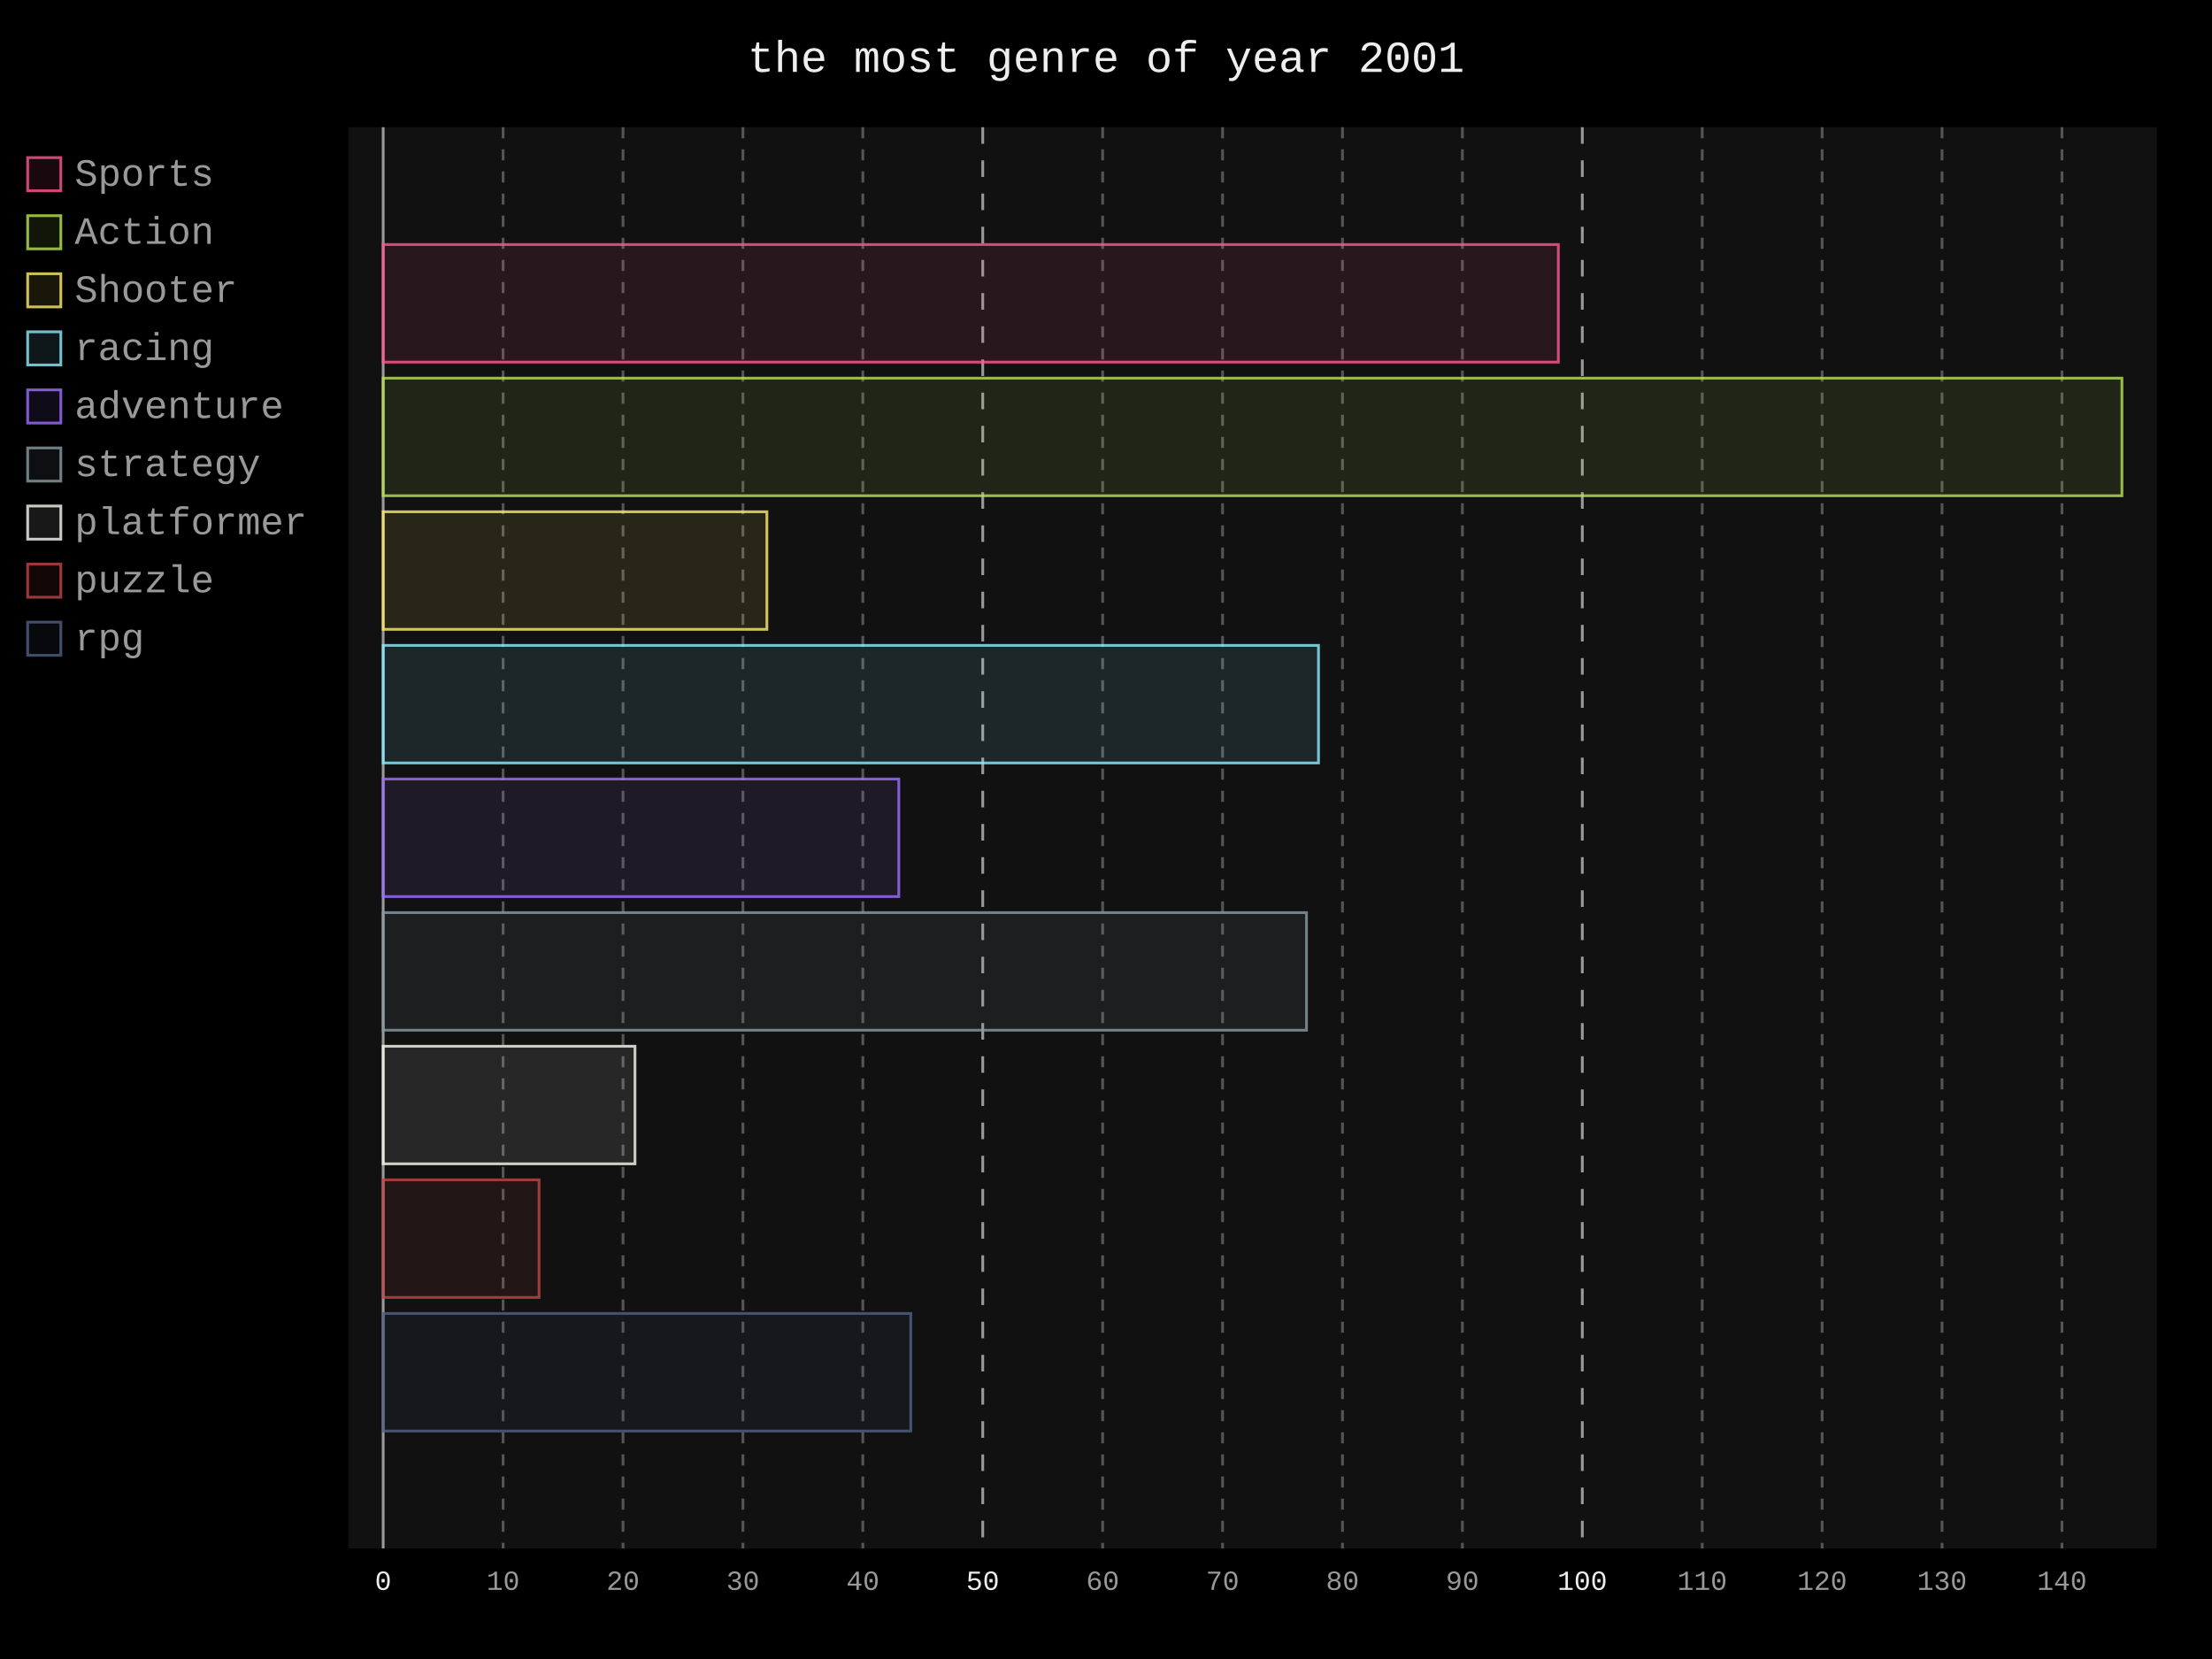
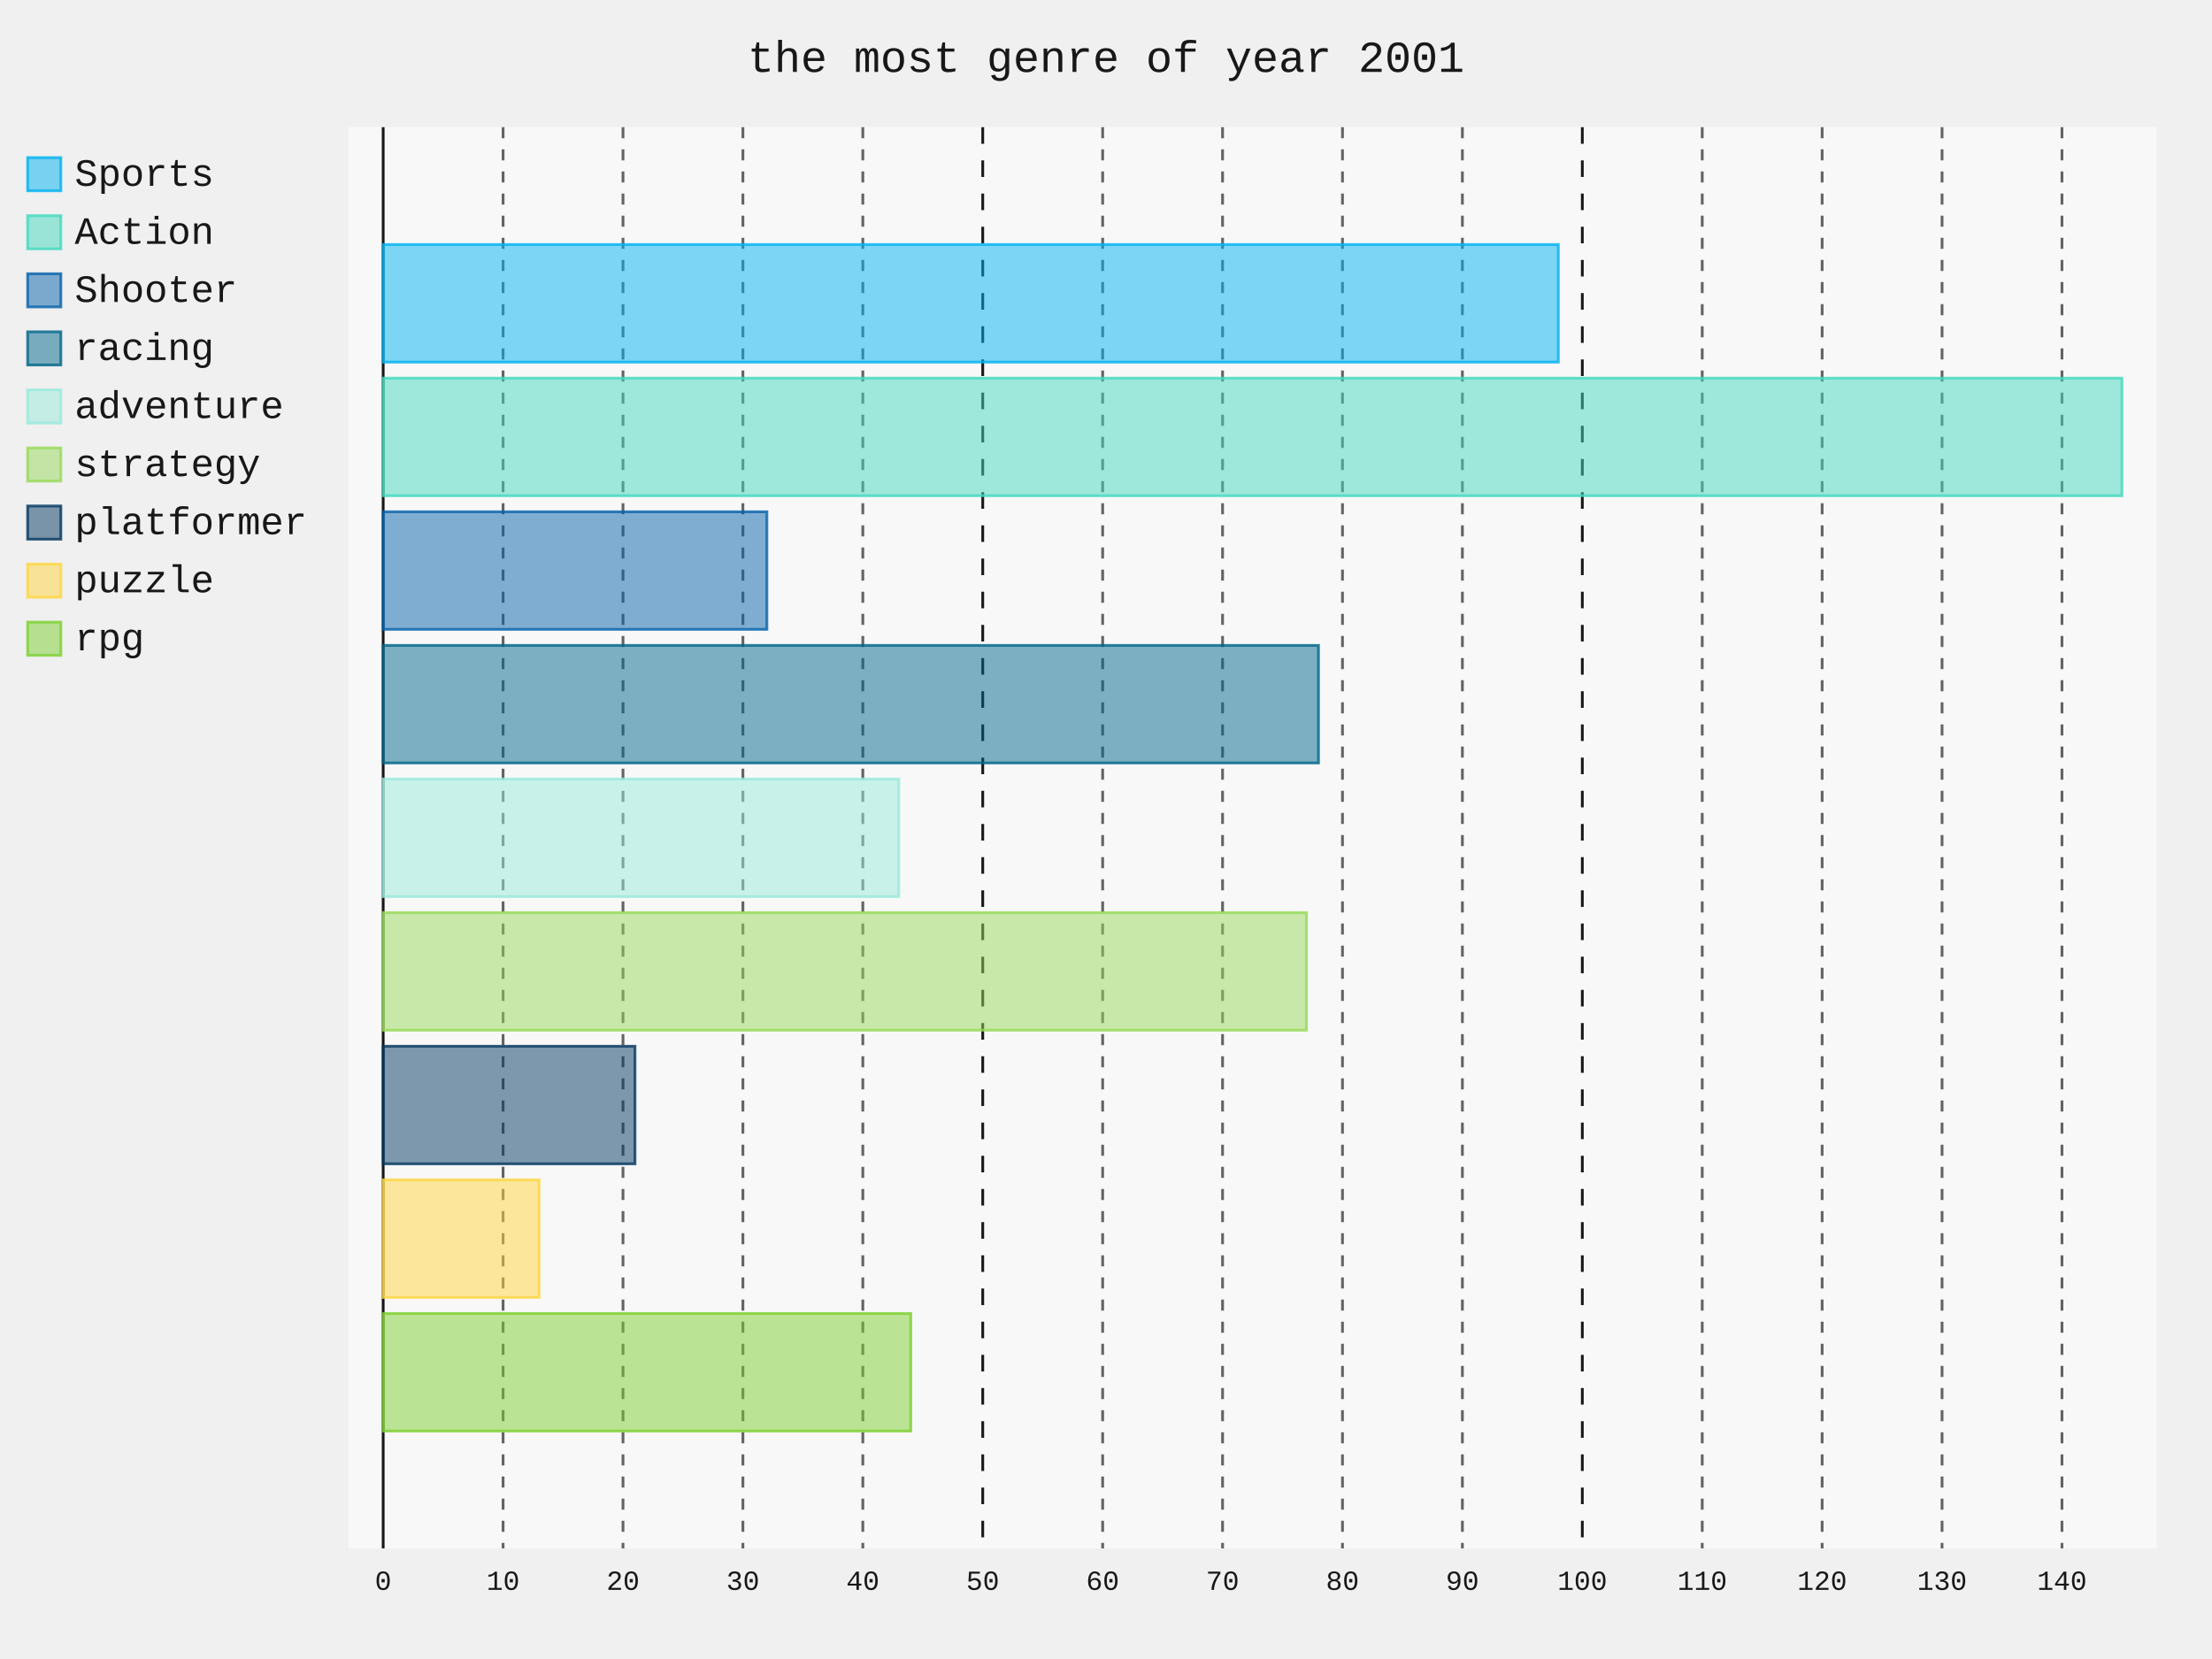
- <svg xmlns="http://www.w3.org/2000/svg" class="pygal-chart" id="chart-e5fc804e-d896-405c-8240-5a1a4aeeba96" viewBox="0 0 800 600">
+ <svg xmlns="http://www.w3.org/2000/svg" class="pygal-chart" id="chart-00113c27-ea62-4148-94c3-07bf40917268" viewBox="0 0 800 600">
  <defs>
-     <style type="text/css">#chart-e5fc804e-d896-405c-8240-5a1a4aeeba96{-webkit-user-select:none;-webkit-font-smoothing:antialiased;font-family:Consolas,"Liberation Mono",Menlo,Courier,monospace}#chart-e5fc804e-d896-405c-8240-5a1a4aeeba96 .title{font-family:Consolas,"Liberation Mono",Menlo,Courier,monospace;font-size:16px}#chart-e5fc804e-d896-405c-8240-5a1a4aeeba96 .legends .legend text{font-family:Consolas,"Liberation Mono",Menlo,Courier,monospace;font-size:14px}#chart-e5fc804e-d896-405c-8240-5a1a4aeeba96 .axis text{font-family:Consolas,"Liberation Mono",Menlo,Courier,monospace;font-size:10px}#chart-e5fc804e-d896-405c-8240-5a1a4aeeba96 .axis text.major{font-family:Consolas,"Liberation Mono",Menlo,Courier,monospace;font-size:10px}#chart-e5fc804e-d896-405c-8240-5a1a4aeeba96 .text-overlay text.value{font-family:Consolas,"Liberation Mono",Menlo,Courier,monospace;font-size:16px}#chart-e5fc804e-d896-405c-8240-5a1a4aeeba96 .text-overlay text.label{font-family:Consolas,"Liberation Mono",Menlo,Courier,monospace;font-size:10px}#chart-e5fc804e-d896-405c-8240-5a1a4aeeba96 .tooltip{font-family:Consolas,"Liberation Mono",Menlo,Courier,monospace;font-size:14px}#chart-e5fc804e-d896-405c-8240-5a1a4aeeba96 text.no_data{font-family:Consolas,"Liberation Mono",Menlo,Courier,monospace;font-size:64px}
- #chart-e5fc804e-d896-405c-8240-5a1a4aeeba96{background-color:black}#chart-e5fc804e-d896-405c-8240-5a1a4aeeba96 path,#chart-e5fc804e-d896-405c-8240-5a1a4aeeba96 line,#chart-e5fc804e-d896-405c-8240-5a1a4aeeba96 rect,#chart-e5fc804e-d896-405c-8240-5a1a4aeeba96 circle{-webkit-transition:1s ease-out;-moz-transition:1s ease-out;transition:1s ease-out}#chart-e5fc804e-d896-405c-8240-5a1a4aeeba96 .graph &gt; .background{fill:black}#chart-e5fc804e-d896-405c-8240-5a1a4aeeba96 .plot &gt; .background{fill:#111}#chart-e5fc804e-d896-405c-8240-5a1a4aeeba96 .graph{fill:#999}#chart-e5fc804e-d896-405c-8240-5a1a4aeeba96 text.no_data{fill:#eee}#chart-e5fc804e-d896-405c-8240-5a1a4aeeba96 .title{fill:#eee}#chart-e5fc804e-d896-405c-8240-5a1a4aeeba96 .legends .legend text{fill:#999}#chart-e5fc804e-d896-405c-8240-5a1a4aeeba96 .legends .legend:hover text{fill:#eee}#chart-e5fc804e-d896-405c-8240-5a1a4aeeba96 .axis .line{stroke:#eee}#chart-e5fc804e-d896-405c-8240-5a1a4aeeba96 .axis .guide.line{stroke:#555}#chart-e5fc804e-d896-405c-8240-5a1a4aeeba96 .axis .major.line{stroke:#999}#chart-e5fc804e-d896-405c-8240-5a1a4aeeba96 .axis text.major{fill:#eee}#chart-e5fc804e-d896-405c-8240-5a1a4aeeba96 .axis.y .guides:hover .guide.line,#chart-e5fc804e-d896-405c-8240-5a1a4aeeba96 .line-graph .axis.x .guides:hover .guide.line,#chart-e5fc804e-d896-405c-8240-5a1a4aeeba96 .stackedline-graph .axis.x .guides:hover .guide.line,#chart-e5fc804e-d896-405c-8240-5a1a4aeeba96 .xy-graph .axis.x .guides:hover .guide.line{stroke:#eee}#chart-e5fc804e-d896-405c-8240-5a1a4aeeba96 .axis .guides:hover text{fill:#eee}#chart-e5fc804e-d896-405c-8240-5a1a4aeeba96 .reactive{fill-opacity:.1;stroke-opacity:.8}#chart-e5fc804e-d896-405c-8240-5a1a4aeeba96 .ci{stroke:#999}#chart-e5fc804e-d896-405c-8240-5a1a4aeeba96 .reactive.active,#chart-e5fc804e-d896-405c-8240-5a1a4aeeba96 .active .reactive{fill-opacity:.75;stroke-opacity:.9;stroke-width:4}#chart-e5fc804e-d896-405c-8240-5a1a4aeeba96 .ci .reactive.active{stroke-width:1.5}#chart-e5fc804e-d896-405c-8240-5a1a4aeeba96 .series text{fill:#eee}#chart-e5fc804e-d896-405c-8240-5a1a4aeeba96 .tooltip rect{fill:#111;stroke:#eee;-webkit-transition:opacity 1s ease-out;-moz-transition:opacity 1s ease-out;transition:opacity 1s ease-out}#chart-e5fc804e-d896-405c-8240-5a1a4aeeba96 .tooltip .label{fill:#999}#chart-e5fc804e-d896-405c-8240-5a1a4aeeba96 .tooltip .label{fill:#999}#chart-e5fc804e-d896-405c-8240-5a1a4aeeba96 .tooltip .legend{font-size:.8em;fill:#555}#chart-e5fc804e-d896-405c-8240-5a1a4aeeba96 .tooltip .x_label{font-size:.6em;fill:#eee}#chart-e5fc804e-d896-405c-8240-5a1a4aeeba96 .tooltip .xlink{font-size:.5em;text-decoration:underline}#chart-e5fc804e-d896-405c-8240-5a1a4aeeba96 .tooltip .value{font-size:1.5em}#chart-e5fc804e-d896-405c-8240-5a1a4aeeba96 .bound{font-size:.5em}#chart-e5fc804e-d896-405c-8240-5a1a4aeeba96 .max-value{font-size:.75em;fill:#555}#chart-e5fc804e-d896-405c-8240-5a1a4aeeba96 .map-element{fill:#111;stroke:#555 !important}#chart-e5fc804e-d896-405c-8240-5a1a4aeeba96 .map-element .reactive{fill-opacity:inherit;stroke-opacity:inherit}#chart-e5fc804e-d896-405c-8240-5a1a4aeeba96 .color-0,#chart-e5fc804e-d896-405c-8240-5a1a4aeeba96 .color-0 a:visited{stroke:#ff5995;fill:#ff5995}#chart-e5fc804e-d896-405c-8240-5a1a4aeeba96 .color-1,#chart-e5fc804e-d896-405c-8240-5a1a4aeeba96 .color-1 a:visited{stroke:#b6e354;fill:#b6e354}#chart-e5fc804e-d896-405c-8240-5a1a4aeeba96 .color-2,#chart-e5fc804e-d896-405c-8240-5a1a4aeeba96 .color-2 a:visited{stroke:#feed6c;fill:#feed6c}#chart-e5fc804e-d896-405c-8240-5a1a4aeeba96 .color-3,#chart-e5fc804e-d896-405c-8240-5a1a4aeeba96 .color-3 a:visited{stroke:#8cedff;fill:#8cedff}#chart-e5fc804e-d896-405c-8240-5a1a4aeeba96 .color-4,#chart-e5fc804e-d896-405c-8240-5a1a4aeeba96 .color-4 a:visited{stroke:#9e6ffe;fill:#9e6ffe}#chart-e5fc804e-d896-405c-8240-5a1a4aeeba96 .color-5,#chart-e5fc804e-d896-405c-8240-5a1a4aeeba96 .color-5 a:visited{stroke:#899ca1;fill:#899ca1}#chart-e5fc804e-d896-405c-8240-5a1a4aeeba96 .color-6,#chart-e5fc804e-d896-405c-8240-5a1a4aeeba96 .color-6 a:visited{stroke:#f8f8f2;fill:#f8f8f2}#chart-e5fc804e-d896-405c-8240-5a1a4aeeba96 .color-7,#chart-e5fc804e-d896-405c-8240-5a1a4aeeba96 .color-7 a:visited{stroke:#bf4646;fill:#bf4646}#chart-e5fc804e-d896-405c-8240-5a1a4aeeba96 .color-8,#chart-e5fc804e-d896-405c-8240-5a1a4aeeba96 .color-8 a:visited{stroke:#516083;fill:#516083}#chart-e5fc804e-d896-405c-8240-5a1a4aeeba96 .text-overlay .color-0 text{fill:black}#chart-e5fc804e-d896-405c-8240-5a1a4aeeba96 .text-overlay .color-1 text{fill:black}#chart-e5fc804e-d896-405c-8240-5a1a4aeeba96 .text-overlay .color-2 text{fill:black}#chart-e5fc804e-d896-405c-8240-5a1a4aeeba96 .text-overlay .color-3 text{fill:black}#chart-e5fc804e-d896-405c-8240-5a1a4aeeba96 .text-overlay .color-4 text{fill:black}#chart-e5fc804e-d896-405c-8240-5a1a4aeeba96 .text-overlay .color-5 text{fill:black}#chart-e5fc804e-d896-405c-8240-5a1a4aeeba96 .text-overlay .color-6 text{fill:black}#chart-e5fc804e-d896-405c-8240-5a1a4aeeba96 .text-overlay .color-7 text{fill:black}#chart-e5fc804e-d896-405c-8240-5a1a4aeeba96 .text-overlay .color-8 text{fill:black}
- #chart-e5fc804e-d896-405c-8240-5a1a4aeeba96 text.no_data{text-anchor:middle}#chart-e5fc804e-d896-405c-8240-5a1a4aeeba96 .guide.line{fill:none}#chart-e5fc804e-d896-405c-8240-5a1a4aeeba96 .centered{text-anchor:middle}#chart-e5fc804e-d896-405c-8240-5a1a4aeeba96 .title{text-anchor:middle}#chart-e5fc804e-d896-405c-8240-5a1a4aeeba96 .legends .legend text{fill-opacity:1}#chart-e5fc804e-d896-405c-8240-5a1a4aeeba96 .axis.x text{text-anchor:middle}#chart-e5fc804e-d896-405c-8240-5a1a4aeeba96 .axis.x:not(.web) text[transform]{text-anchor:start}#chart-e5fc804e-d896-405c-8240-5a1a4aeeba96 .axis.x:not(.web) text[transform].backwards{text-anchor:end}#chart-e5fc804e-d896-405c-8240-5a1a4aeeba96 .axis.y text{text-anchor:end}#chart-e5fc804e-d896-405c-8240-5a1a4aeeba96 .axis.y text[transform].backwards{text-anchor:start}#chart-e5fc804e-d896-405c-8240-5a1a4aeeba96 .axis.y2 text{text-anchor:start}#chart-e5fc804e-d896-405c-8240-5a1a4aeeba96 .axis.y2 text[transform].backwards{text-anchor:end}#chart-e5fc804e-d896-405c-8240-5a1a4aeeba96 .axis .guide.line{stroke-dasharray:4,4}#chart-e5fc804e-d896-405c-8240-5a1a4aeeba96 .axis .major.guide.line{stroke-dasharray:6,6}#chart-e5fc804e-d896-405c-8240-5a1a4aeeba96 .horizontal .axis.y .guide.line,#chart-e5fc804e-d896-405c-8240-5a1a4aeeba96 .horizontal .axis.y2 .guide.line,#chart-e5fc804e-d896-405c-8240-5a1a4aeeba96 .vertical .axis.x .guide.line{opacity:0}#chart-e5fc804e-d896-405c-8240-5a1a4aeeba96 .horizontal .axis.always_show .guide.line,#chart-e5fc804e-d896-405c-8240-5a1a4aeeba96 .vertical .axis.always_show .guide.line{opacity:1 !important}#chart-e5fc804e-d896-405c-8240-5a1a4aeeba96 .axis.y .guides:hover .guide.line,#chart-e5fc804e-d896-405c-8240-5a1a4aeeba96 .axis.y2 .guides:hover .guide.line,#chart-e5fc804e-d896-405c-8240-5a1a4aeeba96 .axis.x .guides:hover .guide.line{opacity:1}#chart-e5fc804e-d896-405c-8240-5a1a4aeeba96 .axis .guides:hover text{opacity:1}#chart-e5fc804e-d896-405c-8240-5a1a4aeeba96 .nofill{fill:none}#chart-e5fc804e-d896-405c-8240-5a1a4aeeba96 .subtle-fill{fill-opacity:.2}#chart-e5fc804e-d896-405c-8240-5a1a4aeeba96 .dot{stroke-width:1px;fill-opacity:1}#chart-e5fc804e-d896-405c-8240-5a1a4aeeba96 .dot.active{stroke-width:5px}#chart-e5fc804e-d896-405c-8240-5a1a4aeeba96 .dot.negative{fill:transparent}#chart-e5fc804e-d896-405c-8240-5a1a4aeeba96 text,#chart-e5fc804e-d896-405c-8240-5a1a4aeeba96 tspan{stroke:none !important}#chart-e5fc804e-d896-405c-8240-5a1a4aeeba96 .series text.active{opacity:1}#chart-e5fc804e-d896-405c-8240-5a1a4aeeba96 .tooltip rect{fill-opacity:.95;stroke-width:.5}#chart-e5fc804e-d896-405c-8240-5a1a4aeeba96 .tooltip text{fill-opacity:1}#chart-e5fc804e-d896-405c-8240-5a1a4aeeba96 .showable{visibility:hidden}#chart-e5fc804e-d896-405c-8240-5a1a4aeeba96 .showable.shown{visibility:visible}#chart-e5fc804e-d896-405c-8240-5a1a4aeeba96 .gauge-background{fill:rgba(229,229,229,1);stroke:none}#chart-e5fc804e-d896-405c-8240-5a1a4aeeba96 .bg-lines{stroke:black;stroke-width:2px}</style>
+     <style type="text/css">#chart-00113c27-ea62-4148-94c3-07bf40917268{-webkit-user-select:none;-webkit-font-smoothing:antialiased;font-family:Consolas,"Liberation Mono",Menlo,Courier,monospace}#chart-00113c27-ea62-4148-94c3-07bf40917268 .title{font-family:Consolas,"Liberation Mono",Menlo,Courier,monospace;font-size:16px}#chart-00113c27-ea62-4148-94c3-07bf40917268 .legends .legend text{font-family:Consolas,"Liberation Mono",Menlo,Courier,monospace;font-size:14px}#chart-00113c27-ea62-4148-94c3-07bf40917268 .axis text{font-family:Consolas,"Liberation Mono",Menlo,Courier,monospace;font-size:10px}#chart-00113c27-ea62-4148-94c3-07bf40917268 .axis text.major{font-family:Consolas,"Liberation Mono",Menlo,Courier,monospace;font-size:10px}#chart-00113c27-ea62-4148-94c3-07bf40917268 .text-overlay text.value{font-family:Consolas,"Liberation Mono",Menlo,Courier,monospace;font-size:16px}#chart-00113c27-ea62-4148-94c3-07bf40917268 .text-overlay text.label{font-family:Consolas,"Liberation Mono",Menlo,Courier,monospace;font-size:10px}#chart-00113c27-ea62-4148-94c3-07bf40917268 .tooltip{font-family:Consolas,"Liberation Mono",Menlo,Courier,monospace;font-size:14px}#chart-00113c27-ea62-4148-94c3-07bf40917268 text.no_data{font-family:Consolas,"Liberation Mono",Menlo,Courier,monospace;font-size:64px}
+ #chart-00113c27-ea62-4148-94c3-07bf40917268{background-color:#f0f0f0}#chart-00113c27-ea62-4148-94c3-07bf40917268 path,#chart-00113c27-ea62-4148-94c3-07bf40917268 line,#chart-00113c27-ea62-4148-94c3-07bf40917268 rect,#chart-00113c27-ea62-4148-94c3-07bf40917268 circle{-webkit-transition:250ms ease-in;-moz-transition:250ms ease-in;transition:250ms ease-in}#chart-00113c27-ea62-4148-94c3-07bf40917268 .graph &gt; .background{fill:#f0f0f0}#chart-00113c27-ea62-4148-94c3-07bf40917268 .plot &gt; .background{fill:#f8f8f8}#chart-00113c27-ea62-4148-94c3-07bf40917268 .graph{fill:rgba(0,0,0,0.9)}#chart-00113c27-ea62-4148-94c3-07bf40917268 text.no_data{fill:rgba(0,0,0,0.9)}#chart-00113c27-ea62-4148-94c3-07bf40917268 .title{fill:rgba(0,0,0,0.9)}#chart-00113c27-ea62-4148-94c3-07bf40917268 .legends .legend text{fill:rgba(0,0,0,0.9)}#chart-00113c27-ea62-4148-94c3-07bf40917268 .legends .legend:hover text{fill:rgba(0,0,0,0.9)}#chart-00113c27-ea62-4148-94c3-07bf40917268 .axis .line{stroke:rgba(0,0,0,0.9)}#chart-00113c27-ea62-4148-94c3-07bf40917268 .axis .guide.line{stroke:rgba(0,0,0,0.6)}#chart-00113c27-ea62-4148-94c3-07bf40917268 .axis .major.line{stroke:rgba(0,0,0,0.9)}#chart-00113c27-ea62-4148-94c3-07bf40917268 .axis text.major{fill:rgba(0,0,0,0.9)}#chart-00113c27-ea62-4148-94c3-07bf40917268 .axis.y .guides:hover .guide.line,#chart-00113c27-ea62-4148-94c3-07bf40917268 .line-graph .axis.x .guides:hover .guide.line,#chart-00113c27-ea62-4148-94c3-07bf40917268 .stackedline-graph .axis.x .guides:hover .guide.line,#chart-00113c27-ea62-4148-94c3-07bf40917268 .xy-graph .axis.x .guides:hover .guide.line{stroke:rgba(0,0,0,0.9)}#chart-00113c27-ea62-4148-94c3-07bf40917268 .axis .guides:hover text{fill:rgba(0,0,0,0.9)}#chart-00113c27-ea62-4148-94c3-07bf40917268 .reactive{fill-opacity:.5;stroke-opacity:.8}#chart-00113c27-ea62-4148-94c3-07bf40917268 .ci{stroke:rgba(0,0,0,0.9)}#chart-00113c27-ea62-4148-94c3-07bf40917268 .reactive.active,#chart-00113c27-ea62-4148-94c3-07bf40917268 .active .reactive{fill-opacity:.9;stroke-opacity:.9;stroke-width:4}#chart-00113c27-ea62-4148-94c3-07bf40917268 .ci .reactive.active{stroke-width:1.5}#chart-00113c27-ea62-4148-94c3-07bf40917268 .series text{fill:rgba(0,0,0,0.9)}#chart-00113c27-ea62-4148-94c3-07bf40917268 .tooltip rect{fill:#f8f8f8;stroke:rgba(0,0,0,0.9);-webkit-transition:opacity 250ms ease-in;-moz-transition:opacity 250ms ease-in;transition:opacity 250ms ease-in}#chart-00113c27-ea62-4148-94c3-07bf40917268 .tooltip .label{fill:rgba(0,0,0,0.9)}#chart-00113c27-ea62-4148-94c3-07bf40917268 .tooltip .label{fill:rgba(0,0,0,0.9)}#chart-00113c27-ea62-4148-94c3-07bf40917268 .tooltip .legend{font-size:.8em;fill:rgba(0,0,0,0.6)}#chart-00113c27-ea62-4148-94c3-07bf40917268 .tooltip .x_label{font-size:.6em;fill:rgba(0,0,0,0.9)}#chart-00113c27-ea62-4148-94c3-07bf40917268 .tooltip .xlink{font-size:.5em;text-decoration:underline}#chart-00113c27-ea62-4148-94c3-07bf40917268 .tooltip .value{font-size:1.5em}#chart-00113c27-ea62-4148-94c3-07bf40917268 .bound{font-size:.5em}#chart-00113c27-ea62-4148-94c3-07bf40917268 .max-value{font-size:.75em;fill:rgba(0,0,0,0.6)}#chart-00113c27-ea62-4148-94c3-07bf40917268 .map-element{fill:#f8f8f8;stroke:rgba(0,0,0,0.6) !important}#chart-00113c27-ea62-4148-94c3-07bf40917268 .map-element .reactive{fill-opacity:inherit;stroke-opacity:inherit}#chart-00113c27-ea62-4148-94c3-07bf40917268 .color-0,#chart-00113c27-ea62-4148-94c3-07bf40917268 .color-0 a:visited{stroke:#00b2f0;fill:#00b2f0}#chart-00113c27-ea62-4148-94c3-07bf40917268 .color-1,#chart-00113c27-ea62-4148-94c3-07bf40917268 .color-1 a:visited{stroke:#43d9be;fill:#43d9be}#chart-00113c27-ea62-4148-94c3-07bf40917268 .color-2,#chart-00113c27-ea62-4148-94c3-07bf40917268 .color-2 a:visited{stroke:#0662ab;fill:#0662ab}#chart-00113c27-ea62-4148-94c3-07bf40917268 .color-3,#chart-00113c27-ea62-4148-94c3-07bf40917268 .color-3 a:visited{stroke:#00668a;fill:#00668a}#chart-00113c27-ea62-4148-94c3-07bf40917268 .color-4,#chart-00113c27-ea62-4148-94c3-07bf40917268 .color-4 a:visited{stroke:#98eadb;fill:#98eadb}#chart-00113c27-ea62-4148-94c3-07bf40917268 .color-5,#chart-00113c27-ea62-4148-94c3-07bf40917268 .color-5 a:visited{stroke:#97d959;fill:#97d959}#chart-00113c27-ea62-4148-94c3-07bf40917268 .color-6,#chart-00113c27-ea62-4148-94c3-07bf40917268 .color-6 a:visited{stroke:#033861;fill:#033861}#chart-00113c27-ea62-4148-94c3-07bf40917268 .color-7,#chart-00113c27-ea62-4148-94c3-07bf40917268 .color-7 a:visited{stroke:#ffd541;fill:#ffd541}#chart-00113c27-ea62-4148-94c3-07bf40917268 .color-8,#chart-00113c27-ea62-4148-94c3-07bf40917268 .color-8 a:visited{stroke:#7dcf30;fill:#7dcf30}#chart-00113c27-ea62-4148-94c3-07bf40917268 .text-overlay .color-0 text{fill:black}#chart-00113c27-ea62-4148-94c3-07bf40917268 .text-overlay .color-1 text{fill:black}#chart-00113c27-ea62-4148-94c3-07bf40917268 .text-overlay .color-2 text{fill:black}#chart-00113c27-ea62-4148-94c3-07bf40917268 .text-overlay .color-3 text{fill:black}#chart-00113c27-ea62-4148-94c3-07bf40917268 .text-overlay .color-4 text{fill:black}#chart-00113c27-ea62-4148-94c3-07bf40917268 .text-overlay .color-5 text{fill:black}#chart-00113c27-ea62-4148-94c3-07bf40917268 .text-overlay .color-6 text{fill:black}#chart-00113c27-ea62-4148-94c3-07bf40917268 .text-overlay .color-7 text{fill:black}#chart-00113c27-ea62-4148-94c3-07bf40917268 .text-overlay .color-8 text{fill:black}
+ #chart-00113c27-ea62-4148-94c3-07bf40917268 text.no_data{text-anchor:middle}#chart-00113c27-ea62-4148-94c3-07bf40917268 .guide.line{fill:none}#chart-00113c27-ea62-4148-94c3-07bf40917268 .centered{text-anchor:middle}#chart-00113c27-ea62-4148-94c3-07bf40917268 .title{text-anchor:middle}#chart-00113c27-ea62-4148-94c3-07bf40917268 .legends .legend text{fill-opacity:1}#chart-00113c27-ea62-4148-94c3-07bf40917268 .axis.x text{text-anchor:middle}#chart-00113c27-ea62-4148-94c3-07bf40917268 .axis.x:not(.web) text[transform]{text-anchor:start}#chart-00113c27-ea62-4148-94c3-07bf40917268 .axis.x:not(.web) text[transform].backwards{text-anchor:end}#chart-00113c27-ea62-4148-94c3-07bf40917268 .axis.y text{text-anchor:end}#chart-00113c27-ea62-4148-94c3-07bf40917268 .axis.y text[transform].backwards{text-anchor:start}#chart-00113c27-ea62-4148-94c3-07bf40917268 .axis.y2 text{text-anchor:start}#chart-00113c27-ea62-4148-94c3-07bf40917268 .axis.y2 text[transform].backwards{text-anchor:end}#chart-00113c27-ea62-4148-94c3-07bf40917268 .axis .guide.line{stroke-dasharray:4,4}#chart-00113c27-ea62-4148-94c3-07bf40917268 .axis .major.guide.line{stroke-dasharray:6,6}#chart-00113c27-ea62-4148-94c3-07bf40917268 .horizontal .axis.y .guide.line,#chart-00113c27-ea62-4148-94c3-07bf40917268 .horizontal .axis.y2 .guide.line,#chart-00113c27-ea62-4148-94c3-07bf40917268 .vertical .axis.x .guide.line{opacity:0}#chart-00113c27-ea62-4148-94c3-07bf40917268 .horizontal .axis.always_show .guide.line,#chart-00113c27-ea62-4148-94c3-07bf40917268 .vertical .axis.always_show .guide.line{opacity:1 !important}#chart-00113c27-ea62-4148-94c3-07bf40917268 .axis.y .guides:hover .guide.line,#chart-00113c27-ea62-4148-94c3-07bf40917268 .axis.y2 .guides:hover .guide.line,#chart-00113c27-ea62-4148-94c3-07bf40917268 .axis.x .guides:hover .guide.line{opacity:1}#chart-00113c27-ea62-4148-94c3-07bf40917268 .axis .guides:hover text{opacity:1}#chart-00113c27-ea62-4148-94c3-07bf40917268 .nofill{fill:none}#chart-00113c27-ea62-4148-94c3-07bf40917268 .subtle-fill{fill-opacity:.2}#chart-00113c27-ea62-4148-94c3-07bf40917268 .dot{stroke-width:1px;fill-opacity:1}#chart-00113c27-ea62-4148-94c3-07bf40917268 .dot.active{stroke-width:5px}#chart-00113c27-ea62-4148-94c3-07bf40917268 .dot.negative{fill:transparent}#chart-00113c27-ea62-4148-94c3-07bf40917268 text,#chart-00113c27-ea62-4148-94c3-07bf40917268 tspan{stroke:none !important}#chart-00113c27-ea62-4148-94c3-07bf40917268 .series text.active{opacity:1}#chart-00113c27-ea62-4148-94c3-07bf40917268 .tooltip rect{fill-opacity:.95;stroke-width:.5}#chart-00113c27-ea62-4148-94c3-07bf40917268 .tooltip text{fill-opacity:1}#chart-00113c27-ea62-4148-94c3-07bf40917268 .showable{visibility:hidden}#chart-00113c27-ea62-4148-94c3-07bf40917268 .showable.shown{visibility:visible}#chart-00113c27-ea62-4148-94c3-07bf40917268 .gauge-background{fill:rgba(229,229,229,1);stroke:none}#chart-00113c27-ea62-4148-94c3-07bf40917268 .bg-lines{stroke:#f0f0f0;stroke-width:2px}</style>
  </defs>
  <g class="graph horizontalbar-graph horizontal">
    <rect class="background" height="600" width="800" x="0" y="0" />
    <g class="plot" transform="translate(126, 46)">
      <rect class="background" height="514" width="654.0" x="0" y="0" />
      <g class="axis x always_show">
        <g class="guides">
          <path class="axis major line" d="M12.577 0 v514" />
          <text class="major" x="12.577" y="529.0">0</text>
        </g>
        <g class="guides">
          <path class="guide line" d="M55.946 0 v514" />
          <text class="" x="55.946" y="529.0">10</text>
        </g>
        <g class="guides">
          <path class="guide line" d="M99.314 0 v514" />
          <text class="" x="99.314" y="529.0">20</text>
        </g>
        <g class="guides">
          <path class="guide line" d="M142.683 0 v514" />
          <text class="" x="142.683" y="529.0">30</text>
        </g>
        <g class="guides">
          <path class="guide line" d="M186.052 0 v514" />
          <text class="" x="186.052" y="529.0">40</text>
        </g>
        <g class="guides">
          <path class="major guide line" d="M229.42 0 v514" />
          <text class="major" x="229.42" y="529.0">50</text>
        </g>
        <g class="guides">
          <path class="guide line" d="M272.789 0 v514" />
          <text class="" x="272.789" y="529.0">60</text>
        </g>
        <g class="guides">
          <path class="guide line" d="M316.158 0 v514" />
          <text class="" x="316.158" y="529.0">70</text>
        </g>
        <g class="guides">
          <path class="guide line" d="M359.527 0 v514" />
          <text class="" x="359.527" y="529.0">80</text>
        </g>
        <g class="guides">
          <path class="guide line" d="M402.895 0 v514" />
          <text class="" x="402.895" y="529.0">90</text>
        </g>
        <g class="guides">
          <path class="major guide line" d="M446.264 0 v514" />
          <text class="major" x="446.264" y="529.0">100</text>
        </g>
        <g class="guides">
          <path class="guide line" d="M489.633 0 v514" />
          <text class="" x="489.633" y="529.0">110</text>
        </g>
        <g class="guides">
          <path class="guide line" d="M533.001 0 v514" />
          <text class="" x="533.001" y="529.0">120</text>
        </g>
        <g class="guides">
          <path class="guide line" d="M576.37 0 v514" />
          <text class="" x="576.37" y="529.0">130</text>
        </g>
        <g class="guides">
          <path class="guide line" d="M619.739 0 v514" />
          <text class="" x="619.739" y="529.0">140</text>
        </g>
      </g>
      <g class="series serie-8 color-8">
        <g class="bars">
          <g class="bar">
            <rect class="rect reactive tooltip-trigger" height="42.526" rx="0" ry="0" width="190.822" x="12.577" y="429.036" />
          </g>
        </g>
      </g>
      <g class="series serie-7 color-7">
        <g class="bars">
          <g class="bar">
            <rect class="rect reactive tooltip-trigger" height="42.526" rx="0" ry="0" width="56.379" x="12.577" y="380.711" />
          </g>
        </g>
      </g>
      <g class="series serie-6 color-6">
        <g class="bars">
          <g class="bar">
            <rect class="rect reactive tooltip-trigger" height="42.526" rx="0" ry="0" width="91.074" x="12.577" y="332.387" />
          </g>
        </g>
      </g>
      <g class="series serie-5 color-5">
        <g class="bars">
          <g class="bar">
            <rect class="rect reactive tooltip-trigger" height="42.526" rx="0" ry="0" width="333.939" x="12.577" y="284.062" />
          </g>
        </g>
      </g>
      <g class="series serie-4 color-4">
        <g class="bars">
          <g class="bar">
            <rect class="rect reactive tooltip-trigger" height="42.526" rx="0" ry="0" width="186.485" x="12.577" y="235.737" />
          </g>
        </g>
      </g>
      <g class="series serie-3 color-3">
        <g class="bars">
          <g class="bar">
            <rect class="rect reactive tooltip-trigger" height="42.526" rx="0" ry="0" width="338.276" x="12.577" y="187.412" />
          </g>
        </g>
      </g>
      <g class="series serie-2 color-2">
        <g class="bars">
          <g class="bar">
            <rect class="rect reactive tooltip-trigger" height="42.526" rx="0" ry="0" width="138.78" x="12.577" y="139.088" />
          </g>
        </g>
      </g>
      <g class="series serie-1 color-1">
        <g class="bars">
          <g class="bar">
            <rect class="rect reactive tooltip-trigger" height="42.526" rx="0" ry="0" width="628.846" x="12.577" y="90.763" />
          </g>
        </g>
      </g>
      <g class="series serie-0 color-0">
        <g class="bars">
          <g class="bar">
            <rect class="rect reactive tooltip-trigger" height="42.526" rx="0" ry="0" width="425.013" x="12.577" y="42.438" />
          </g>
        </g>
      </g>
    </g>
    <g class="titles">
      <text class="title plot_title" x="400.0" y="26">the most genre of year 2001</text>
    </g>
    <g class="plot overlay" transform="translate(126, 46)">
      <g class="series serie-8 color-8" />
      <g class="series serie-7 color-7" />
      <g class="series serie-6 color-6" />
      <g class="series serie-5 color-5" />
      <g class="series serie-4 color-4" />
      <g class="series serie-3 color-3" />
      <g class="series serie-2 color-2" />
      <g class="series serie-1 color-1" />
      <g class="series serie-0 color-0" />
    </g>
    <g class="plot text-overlay" transform="translate(126, 46)">
      <g class="series serie-8 color-8" />
      <g class="series serie-7 color-7" />
      <g class="series serie-6 color-6" />
      <g class="series serie-5 color-5" />
      <g class="series serie-4 color-4" />
      <g class="series serie-3 color-3" />
      <g class="series serie-2 color-2" />
      <g class="series serie-1 color-1" />
      <g class="series serie-0 color-0" />
    </g>
    <g class="plot tooltip-overlay" transform="translate(126, 46)">
      <g class="tooltip" style="opacity: 0" transform="translate(0 0)">
        <rect class="tooltip-box" height="0" rx="0" ry="0" width="0" />
        <g class="text" />
      </g>
    </g>
    <g class="legends" transform="translate(10, 56)">
      <g class="legend reactive activate-serie" id="activate-serie-0">
        <rect class="color-0 reactive" height="12" width="12" x="0.0" y="1.0" />
        <text x="17.0" y="11.2">Sports</text>
      </g>
      <g class="legend reactive activate-serie" id="activate-serie-1">
        <rect class="color-1 reactive" height="12" width="12" x="0.0" y="22.0" />
        <text x="17.0" y="32.2">Action</text>
      </g>
      <g class="legend reactive activate-serie" id="activate-serie-2">
        <rect class="color-2 reactive" height="12" width="12" x="0.0" y="43.0" />
        <text x="17.0" y="53.2">Shooter</text>
      </g>
      <g class="legend reactive activate-serie" id="activate-serie-3">
        <rect class="color-3 reactive" height="12" width="12" x="0.0" y="64.0" />
        <text x="17.0" y="74.2">racing</text>
      </g>
      <g class="legend reactive activate-serie" id="activate-serie-4">
        <rect class="color-4 reactive" height="12" width="12" x="0.0" y="85.0" />
        <text x="17.0" y="95.2">adventure</text>
      </g>
      <g class="legend reactive activate-serie" id="activate-serie-5">
        <rect class="color-5 reactive" height="12" width="12" x="0.0" y="106.0" />
        <text x="17.0" y="116.2">strategy</text>
      </g>
      <g class="legend reactive activate-serie" id="activate-serie-6">
        <rect class="color-6 reactive" height="12" width="12" x="0.0" y="127.0" />
        <text x="17.0" y="137.2">platformer</text>
      </g>
      <g class="legend reactive activate-serie" id="activate-serie-7">
        <rect class="color-7 reactive" height="12" width="12" x="0.0" y="148.0" />
        <text x="17.0" y="158.2">puzzle</text>
      </g>
      <g class="legend reactive activate-serie" id="activate-serie-8">
        <rect class="color-8 reactive" height="12" width="12" x="0.0" y="169.0" />
        <text x="17.0" y="179.2">rpg</text>
      </g>
    </g>
    <g class="legends" transform="translate(790, 56)" />
  </g>
</svg>
